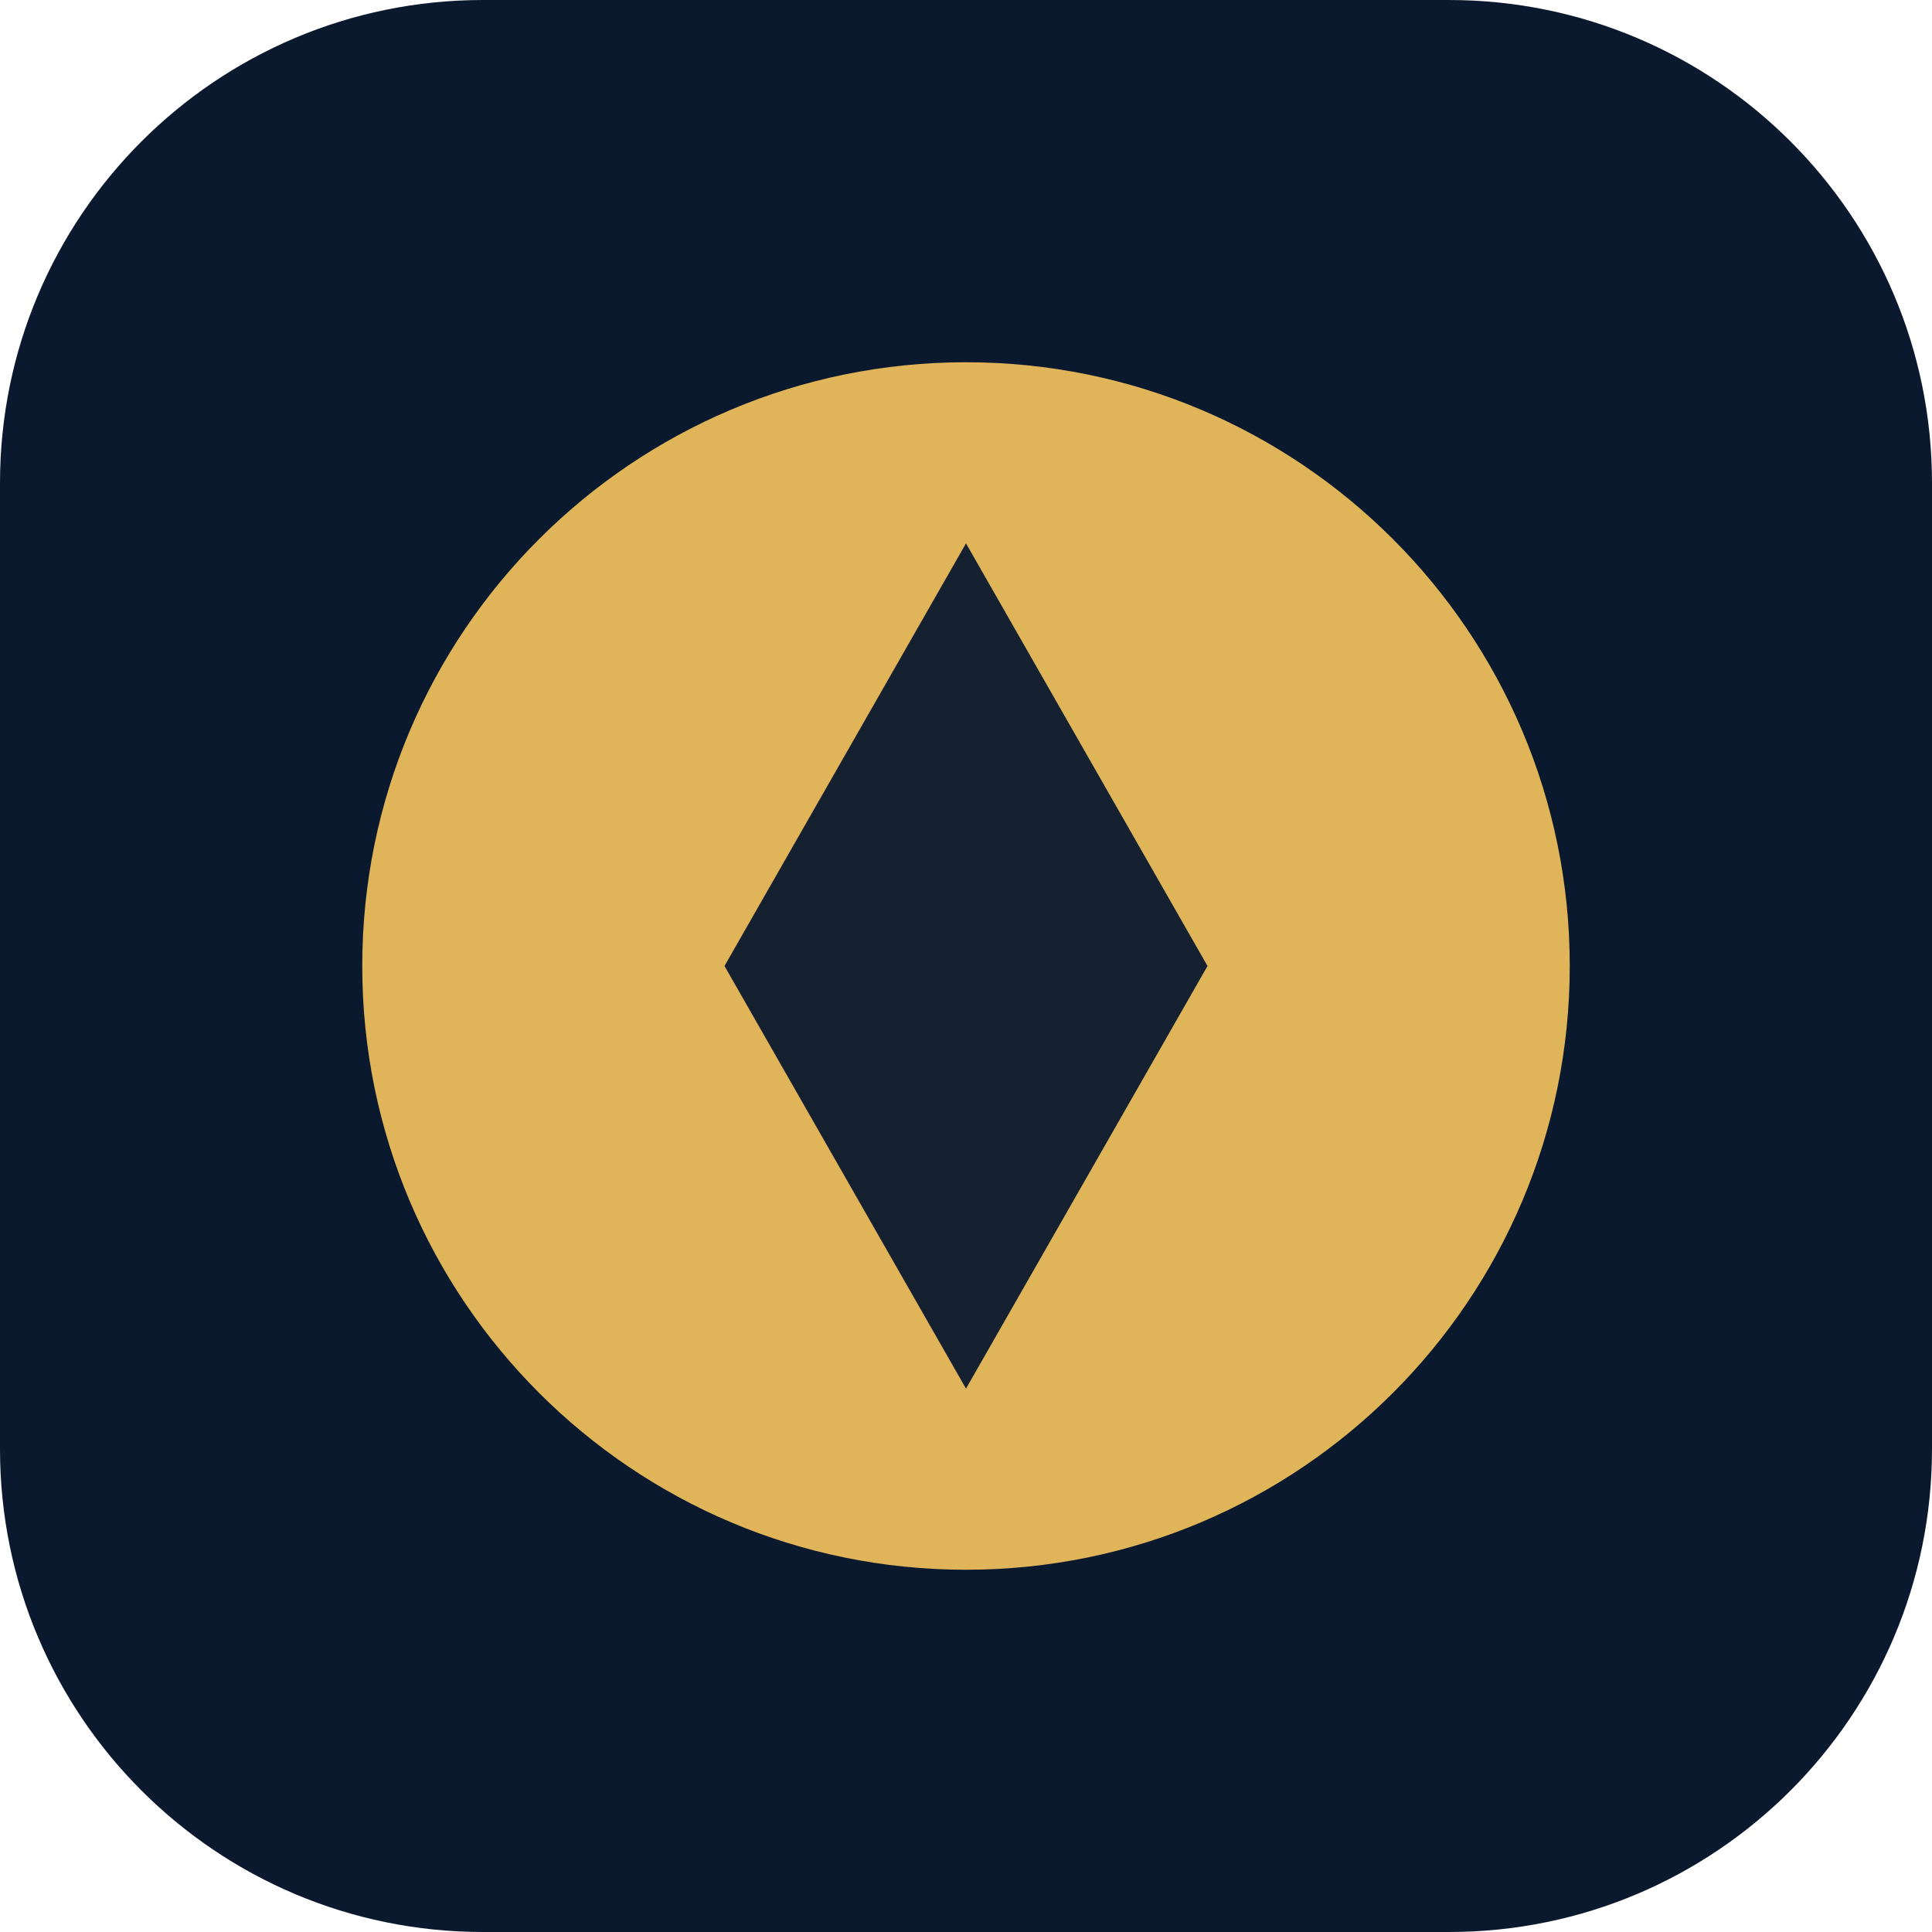
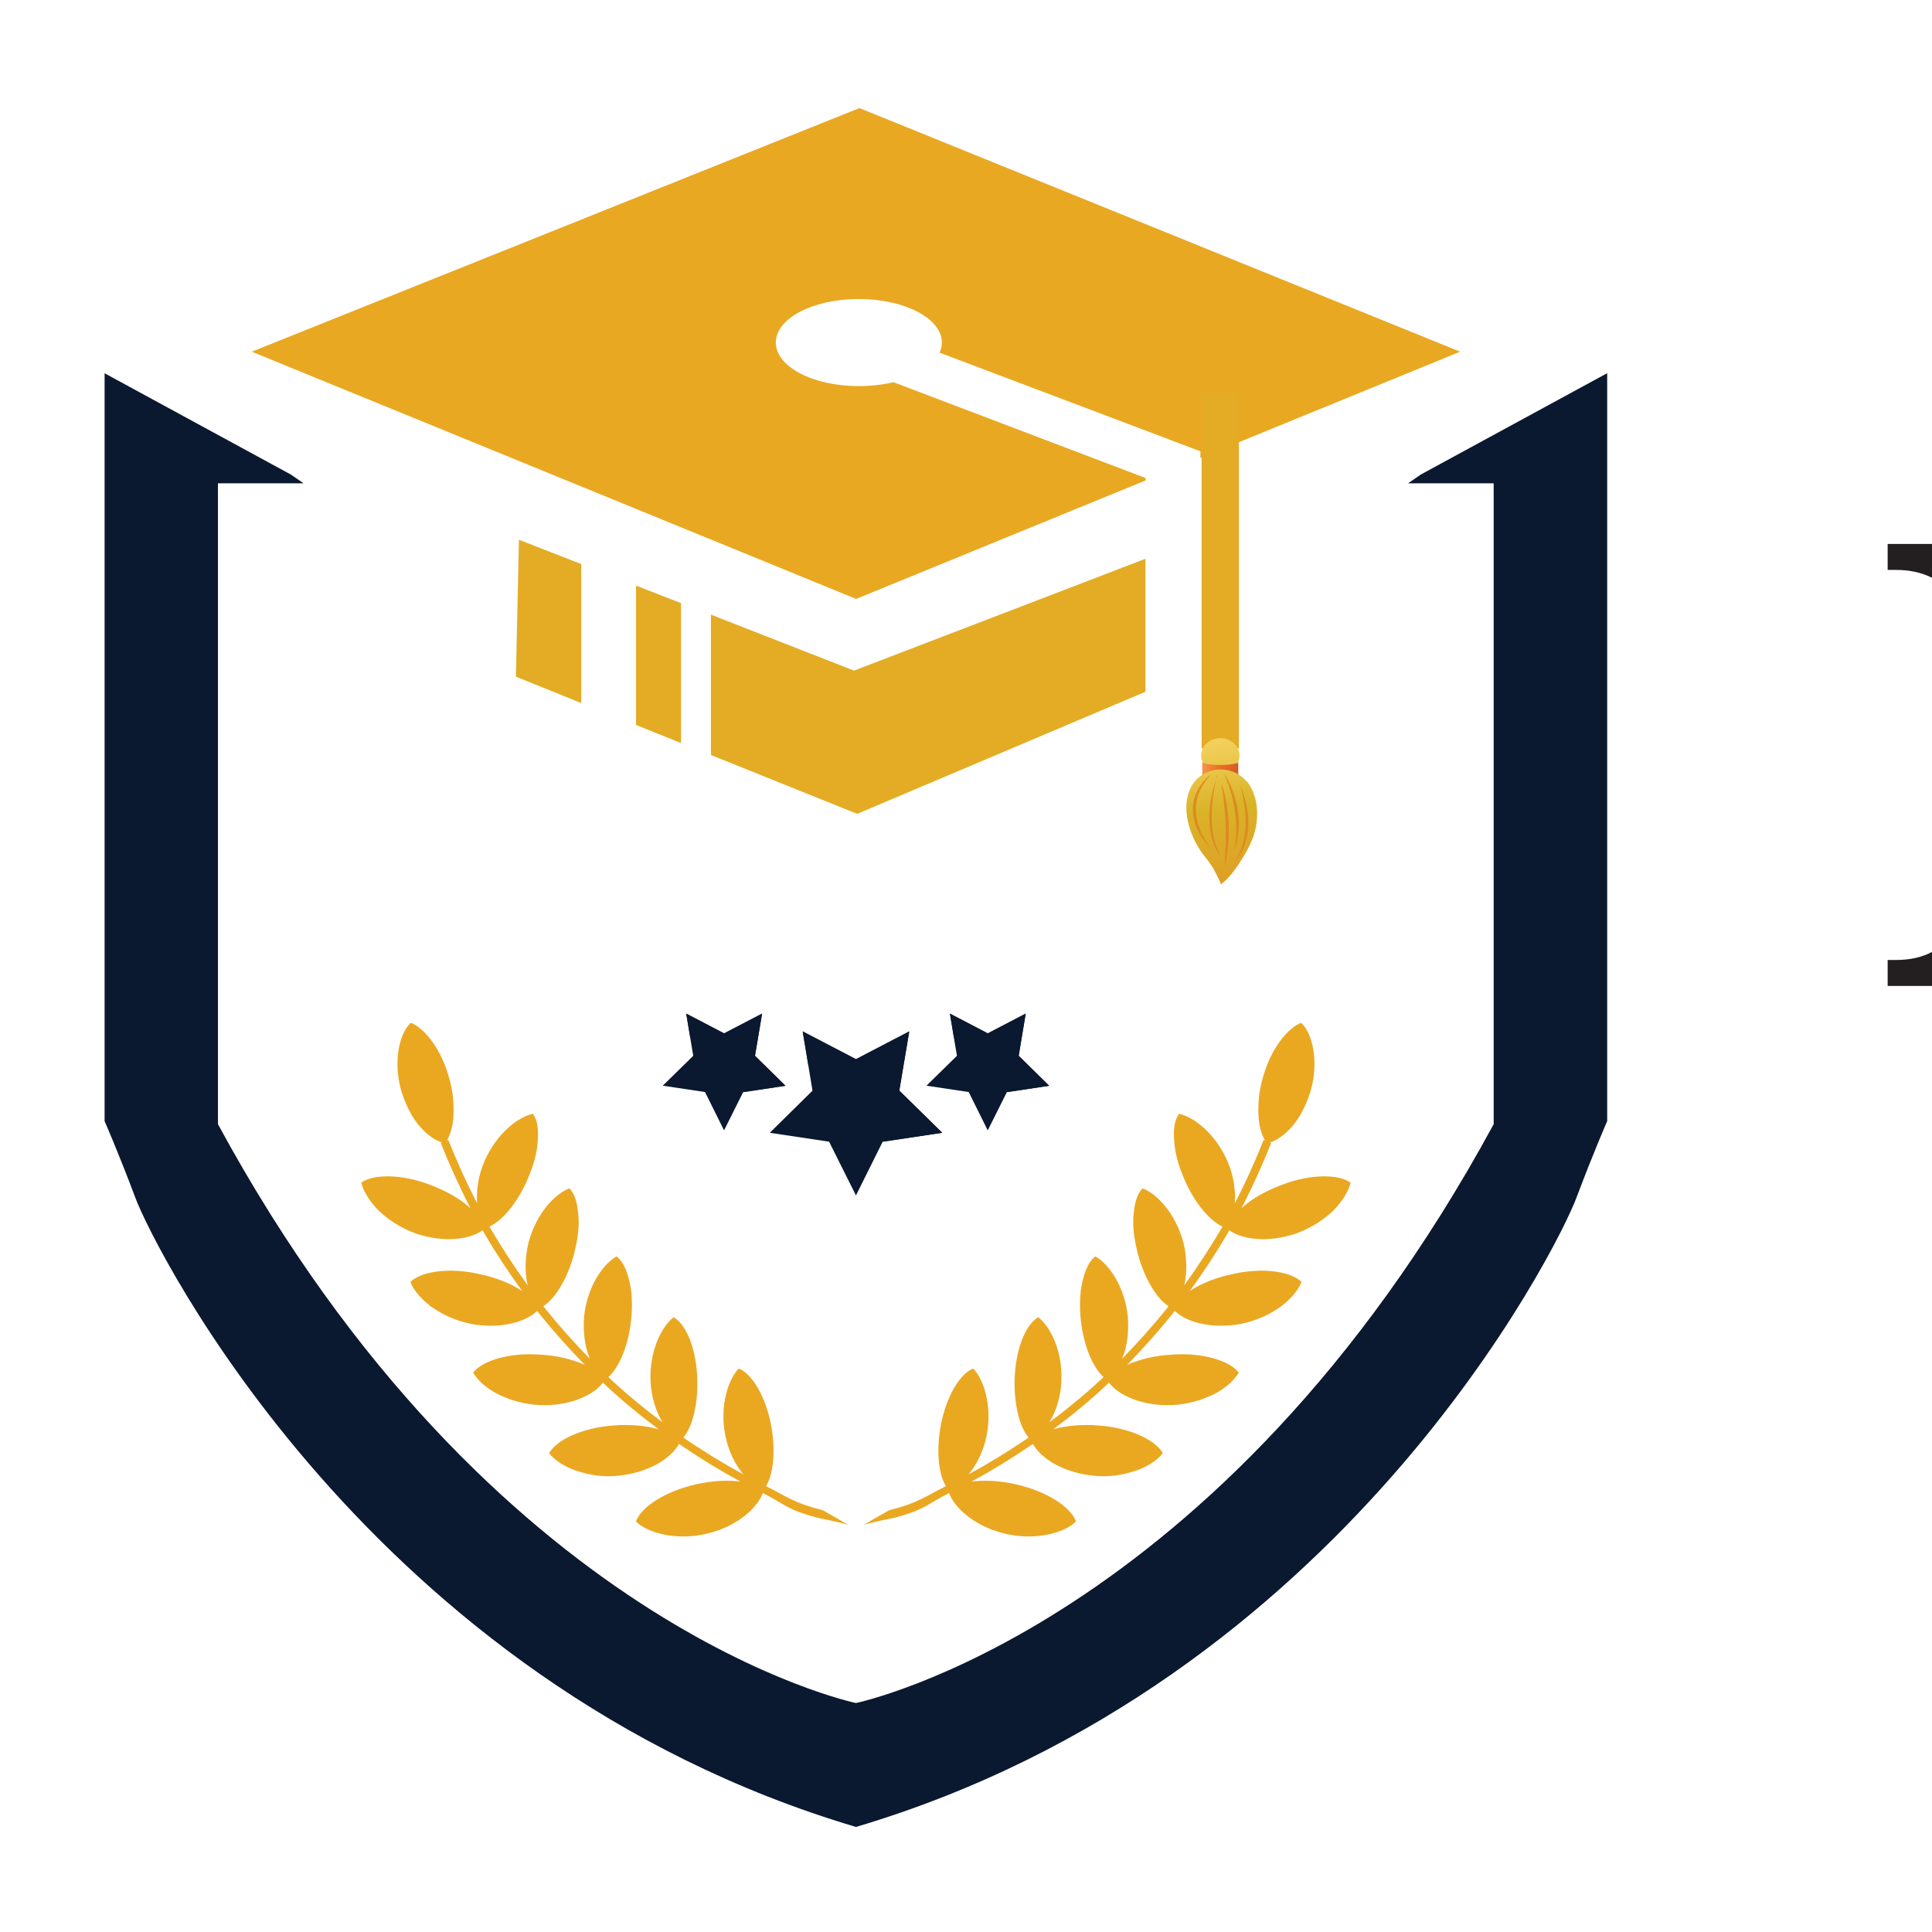
- <svg xmlns="http://www.w3.org/2000/svg" viewBox="0 0 32 32">
-   <rect width="32" height="32" rx="8" fill="#0b192f" />
-   <circle cx="16" cy="16" r="10" fill="#e0b458" />
-   <path d="M16 9 L20 16 L16 23 L12 16 Z" fill="#0b192f" opacity="0.95" />
+ <svg xmlns="http://www.w3.org/2000/svg" xmlns:xlink="http://www.w3.org/1999/xlink" version="1.1" viewBox="12 88 128 128">
+   <defs>
+     <style>
+       .st0 {
+         fill: url(#linear-gradient2);
+       }
+ 
+       .st1, .st2 {
+         fill: #fbe8ae;
+       }
+ 
+       .st1, .st3 {
+         font-family: Georgia, Georgia;
+         font-size: 41.01px;
+       }
+ 
+       .st4, .st5 {
+         font-family: Montserrat-Regular, Montserrat;
+         font-size: 23.04px;
+       }
+ 
+       .st4, .st3 {
+         fill: #231f20;
+       }
+ 
+       .st6 {
+         fill: #eaa821;
+       }
+ 
+       .st7 {
+         fill: #0a192f;
+       }
+ 
+       .st8 {
+         fill: url(#linear-gradient1);
+       }
+ 
+       .st9 {
+         isolation: isolate;
+       }
+ 
+       .st10 {
+         fill: url(#Orange1);
+       }
+ 
+       .st5, .st11 {
+         fill: #e0b457;
+       }
+ 
+       .st12 {
+         fill: #e4ab24;
+       }
+ 
+       .st13 {
+         fill: url(#linear-gradient3);
+       }
+ 
+       .st14 {
+         fill: #f68c1f;
+         mix-blend-mode: darken;
+       }
+ 
+       .st15 {
+         fill: #e9a822;
+       }
+ 
+       .st16 {
+         fill: #fce9af;
+       }
+ 
+       .st17 {
+         fill: url(#Orange);
+       }
+ 
+       .st18 {
+         fill: #e3ac24;
+       }
+ 
+       .st19 {
+         fill: url(#linear-gradient);
+       }
+     </style>
+     <linearGradient id="linear-gradient" x1="91.92" y1="133.61" x2="95.38" y2="150.21" gradientUnits="userSpaceOnUse">
+       <stop offset="0" stop-color="#e38b25" />
+       <stop offset=".07" stop-color="#e9a73b" />
+       <stop offset=".16" stop-color="#f0c452" />
+       <stop offset=".21" stop-color="#f3d05b" />
+       <stop offset=".32" stop-color="#e9c547" />
+       <stop offset=".47" stop-color="#dab328" />
+       <stop offset=".75" stop-color="#dea026" />
+       <stop offset="1" stop-color="#e38b25" />
+     </linearGradient>
+     <linearGradient id="Orange" x1="91.65" y1="138.98" x2="94.04" y2="138.98" gradientUnits="userSpaceOnUse">
+       <stop offset="0" stop-color="#f2954d" />
+       <stop offset=".5" stop-color="#eb6f24" />
+       <stop offset="1" stop-color="#d15a27" />
+     </linearGradient>
+     <linearGradient id="linear-gradient1" x1="91.28" y1="133.75" x2="94.73" y2="150.3" xlink:href="#linear-gradient" />
+     <linearGradient id="linear-gradient2" x1="778.43" y1="263.9" x2="781.9" y2="280.51" xlink:href="#linear-gradient" />
+     <linearGradient id="Orange1" data-name="Orange" x1="778.16" y1="269.27" x2="780.55" y2="269.27" xlink:href="#Orange" />
+     <linearGradient id="linear-gradient3" x1="777.79" y1="264.04" x2="781.25" y2="280.59" xlink:href="#linear-gradient" />
+   </defs>
+   <g class="st9">
+     <g id="Layer_1">
+       <g>
+         <text class="st3" transform="translate(135.5 153.32)">
+           <tspan x="0" y="0">PRIME LEARNING</tspan>
+         </text>
+         <text class="st4" transform="translate(185.15 189.55)">
+           <tspan x="0" y="0">LEARN • GROW • LEAD</tspan>
+         </text>
+         <g>
+           <g>
+             <g>
+               <path class="st6" d="M68.18,189.01c-.89-.23-1.99-.45-1.99-.45.25.06-.07,0,0,0-2.07-.53-2.22-.93-3.65-1.64-.33.92-1.59,2.14-3.55,2.65-2.11.56-4.11-.01-4.86-.77.35-.94,1.87-1.97,3.94-2.45,1.13-.26,2.16-.3,2.99-.19-1.31-.71-2.58-1.48-3.81-2.32h0s-.02-.01-.03-.02c-.07-.05-.14-.09-.21-.14h0s-.01-.02-.02-.02c-.22.4-.63.83-1.23,1.21-.68.42-1.59.76-2.68.89-1.1.14-2.09-.05-2.93-.33-.83-.28-1.44-.74-1.77-1.15.48-.87,2.15-1.68,4.26-1.84,1.16-.09,2.19.02,2.99.25-1.23-.92-2.43-1.9-3.55-2.96-.04-.04-.09-.08-.13-.13-.59.79-2.12,1.57-4.17,1.49-1.09-.04-2.06-.36-2.85-.75-.77-.41-1.32-.94-1.58-1.4.6-.79,2.39-1.35,4.48-1.19,1.07.06,1.99.3,2.72.59.07.03.13.06.2.09-1.04-1.06-2.03-2.17-2.97-3.33h0s-.04-.04-.05-.07c-.04-.05-.09-.1-.13-.16h0s0-.02-.01-.02c-.7.69-2.33,1.23-4.35.87-1.06-.21-1.99-.66-2.7-1.17-.69-.53-1.17-1.13-1.35-1.62.71-.69,2.57-.99,4.61-.51,1.05.22,1.93.58,2.6.99.07.04.13.08.2.13-.91-1.25-1.76-2.54-2.54-3.87-.03-.05-.06-.11-.09-.16-.8.58-2.49.87-4.43.21-1.01-.37-1.87-.94-2.5-1.56-.6-.63-.99-1.29-1.1-1.81.8-.57,2.69-.59,4.64.18.99.38,1.83.86,2.42,1.37.06.05.11.1.17.15-.73-1.41-1.38-2.85-1.97-4.33l.08-.03c-.43-.13-.91-.45-1.38-.96-.55-.59-1-1.45-1.32-2.47-.57-2.06-.07-3.86.64-4.5.91.37,2,1.72,2.52,3.6.29.94.34,1.85.3,2.61-.04.65-.2,1.2-.43,1.59l.09-.04c.57,1.44,1.21,2.85,1.92,4.23,0-.06-.02-.1-.02-.16-.03-.79.09-1.71.49-2.64.82-1.88,2.25-2.95,3.21-3.16.25.32.38.87.34,1.57-.02.69-.17,1.53-.56,2.46-.65,1.69-1.75,3.04-2.65,3.44.03.05.05.1.08.15.76,1.29,1.58,2.54,2.46,3.76-.01-.05-.03-.09-.04-.14-.16-.77-.15-1.71.08-2.69.53-1.99,1.79-3.26,2.71-3.61.29.28.5.81.57,1.51.1.68.05,1.54-.18,2.51-.39,1.76-1.28,3.26-2.11,3.79.04.05.08.11.13.17.93,1.15,1.91,2.25,2.95,3.31-.02-.05-.04-.09-.06-.14-.28-.73-.4-1.67-.32-2.67.22-2.04,1.29-3.49,2.15-3.97.33.24.61.73.79,1.41.2.66.27,1.53.2,2.51-.13,1.81-.79,3.42-1.53,4.07.04.04.08.08.12.12,1.1,1.03,2.26,1.98,3.46,2.88-.42-.7-.74-1.64-.79-2.72-.09-2.04.76-3.65,1.53-4.24.71.39,1.41,1.76,1.55,3.73.07.98-.02,1.93-.21,2.71-.16.66-.41,1.19-.7,1.53.07.05.14.1.22.15,1.21.82,2.47,1.59,3.76,2.29-.53-.63-.99-1.52-1.2-2.59-.39-1.99.22-3.73.89-4.42.76.28,1.65,1.54,2.09,3.46.39,1.8.24,3.5-.28,4.33,1.4.69,1.79,1.1,3.77,1.6" />
+               <path class="st6" d="M66.55,188.04" />
+             </g>
+             <g>
+               <path class="st6" d="M69.24,189.01c.89-.23,1.99-.45,1.99-.45-.25.06.07,0,0,0,2.07-.53,2.22-.93,3.65-1.64.33.92,1.59,2.14,3.55,2.65,2.11.56,4.11-.01,4.86-.77-.35-.94-1.87-1.97-3.94-2.45-1.13-.26-2.16-.3-2.99-.19,1.31-.71,2.58-1.48,3.81-2.32h0s.02-.01.03-.02c.07-.05.14-.09.21-.14h0s.01-.02.02-.02c.22.4.63.83,1.23,1.21.68.42,1.59.76,2.68.89,1.1.14,2.09-.05,2.93-.33.83-.28,1.44-.74,1.77-1.15-.48-.87-2.15-1.68-4.26-1.84-1.16-.09-2.19.02-2.99.25,1.23-.92,2.43-1.9,3.55-2.96.04-.04.09-.08.13-.13.59.79,2.12,1.57,4.17,1.49,1.09-.04,2.06-.36,2.85-.75.77-.41,1.32-.94,1.58-1.4-.6-.79-2.39-1.35-4.48-1.19-1.07.06-1.99.3-2.72.59-.07.03-.13.06-.2.09,1.04-1.06,2.03-2.17,2.97-3.33h0s.04-.04.05-.07c.04-.05.09-.1.13-.16h0s0-.02.01-.02c.7.69,2.33,1.23,4.35.87,1.06-.21,1.99-.66,2.7-1.17.69-.53,1.17-1.13,1.35-1.62-.71-.69-2.57-.99-4.61-.51-1.05.22-1.93.58-2.6.99-.07.04-.13.08-.2.13.91-1.25,1.76-2.54,2.54-3.87.03-.05.06-.11.09-.16.8.58,2.49.87,4.43.21,1.01-.37,1.87-.94,2.5-1.56.6-.63.99-1.29,1.1-1.81-.8-.57-2.69-.59-4.64.18-.99.38-1.83.86-2.42,1.37-.06.05-.11.1-.17.15.73-1.41,1.38-2.85,1.97-4.33l-.08-.03c.43-.13.91-.45,1.38-.96.55-.59,1-1.45,1.32-2.47.57-2.06.07-3.86-.64-4.5-.91.37-2,1.72-2.52,3.6-.29.94-.34,1.85-.3,2.61.04.65.2,1.2.43,1.59l-.09-.04c-.57,1.44-1.21,2.85-1.92,4.23,0-.06.02-.1.02-.16.03-.79-.09-1.71-.49-2.64-.82-1.88-2.25-2.95-3.21-3.16-.25.32-.38.87-.34,1.57.02.69.17,1.53.56,2.46.65,1.69,1.75,3.04,2.65,3.44-.03.05-.05.1-.08.15-.76,1.29-1.58,2.54-2.46,3.76.01-.05.03-.09.04-.14.16-.77.15-1.71-.08-2.69-.53-1.99-1.79-3.26-2.71-3.61-.29.28-.5.81-.57,1.51-.1.68-.05,1.54.18,2.51.39,1.76,1.28,3.26,2.11,3.79-.04.05-.08.11-.13.17-.93,1.15-1.91,2.25-2.95,3.31.02-.05.04-.09.06-.14.28-.73.4-1.67.32-2.67-.22-2.04-1.29-3.49-2.15-3.97-.33.24-.61.73-.79,1.41-.2.66-.27,1.53-.2,2.51.13,1.81.79,3.42,1.53,4.07-.04.04-.08.08-.12.12-1.1,1.03-2.26,1.98-3.46,2.88.42-.7.74-1.64.79-2.72.09-2.04-.76-3.65-1.53-4.24-.71.39-1.41,1.76-1.55,3.73-.07.98.02,1.93.21,2.71.16.66.41,1.19.7,1.53-.07.05-.14.1-.22.15-1.21.82-2.47,1.59-3.76,2.29.53-.63.99-1.52,1.2-2.59.39-1.99-.22-3.73-.89-4.42-.76.28-1.65,1.54-2.09,3.46-.39,1.8-.24,3.5.28,4.33-1.4.69-1.79,1.1-3.77,1.6" />
+               <path class="st6" d="M70.86,188.04" />
+             </g>
+           </g>
+           <g>
+             <polygon class="st18" points="46.38 123.76 50.51 125.37 50.51 134.58 46.18 132.83 46.38 123.76" />
+             <polygon class="st18" points="54.14 126.8 57.12 127.96 57.12 137.23 54.14 136.03 54.14 126.8" />
+             <polygon class="st18" points="87.89 125.02 87.89 133.83 68.79 141.92 59.1 138.02 59.1 128.72 68.58 132.43 87.89 125.02" />
+             <path class="st15" d="M108.74,111.3l-39.8-16.14-40.26,16.14,40.04,16.38,19.18-7.85v-.16l-16.71-6.35c-.7.17-1.48.26-2.3.26-3.04,0-5.49-1.29-5.49-2.89s2.46-2.88,5.49-2.88,5.51,1.28,5.51,2.88c0,.24-.05.46-.16.67l17.29,6.54v.44l17.21-7.04Z" />
+             <rect class="st12" x="91.61" y="114.01" width="2.47" height="23.58" />
+             <g>
+               <path class="st19" d="M94.12,138.06c0,.64-.57,1.16-1.27,1.16s-1.27-.52-1.27-1.16.57-1.16,1.27-1.16,1.27.52,1.27,1.16Z" />
+               <path class="st17" d="M92.85,138.68c-1,0-1.2-.17-1.2-.17v.94h2.39v-.94s-.19.17-1.19.17Z" />
+               <path class="st8" d="M94.59,139.77c-.4-.49-1.04-.79-1.71-.79-.75,0-1.46.37-1.85.96-.94,1.45-.2,3.61.83,4.86.06.07.12.15.18.23.01.02.03.04.04.06.04.06.09.12.13.18.01.02.02.03.03.05.04.07.09.14.13.2,0,0,0,.02.01.02.05.08.09.15.13.23.16.3.29.58.39.82.6-.47,1.02-1.09,1.41-1.72.41-.66.76-1.34.9-2.1.36-1.99-.62-3.03-.62-3.02Z" />
+               <path class="st14" d="M92.2,139.36s-.06.06-.16.18c-.1.11-.23.29-.36.5-.07.11-.13.23-.19.36-.03.07-.05.14-.08.2-.03.07-.06.14-.07.22-.02.07-.04.15-.06.23-.01.08-.02.16-.03.24l-.02.12v.12s0,.24,0,.24c.01.16.03.33.06.48.05.16.07.31.12.46.06.14.11.29.16.42.06.13.13.25.19.36.03.06.06.11.09.16.03.05.06.1.09.14.06.09.11.16.15.23.08.13.13.2.13.2,0,0-.06-.07-.16-.18-.05-.06-.11-.13-.18-.21-.03-.04-.07-.08-.11-.13-.03-.05-.07-.1-.1-.16-.07-.11-.15-.23-.23-.36-.06-.13-.13-.28-.2-.43-.06-.15-.1-.31-.14-.48-.03-.17-.05-.34-.07-.51v-.26s.01-.13.01-.13l.02-.13c.01-.08.03-.17.04-.25.03-.08.05-.16.07-.24.02-.08.05-.15.09-.22.03-.07.06-.14.1-.21.08-.13.15-.25.23-.36.07-.11.16-.2.23-.28.07-.08.14-.14.2-.2.11-.1.19-.15.19-.15Z" />
+               <path class="st14" d="M92.63,139.36s-.02.09-.05.24c-.02.08-.04.17-.06.27-.02.11-.04.23-.07.36-.05.26-.09.57-.12.9-.02.16-.03.33-.04.51-.02.17-.01.35-.01.52,0,.18.01.35.02.52.02.17.03.34.06.5.04.16.05.32.09.46.04.14.08.28.12.41.05.12.1.24.14.34.04.1.1.18.13.25.08.14.12.22.12.22,0,0-.06-.07-.15-.2-.04-.07-.11-.14-.16-.24-.05-.1-.11-.21-.17-.33-.05-.13-.1-.26-.15-.41-.05-.15-.08-.31-.12-.47-.03-.17-.05-.34-.07-.51,0-.18-.02-.36-.02-.53,0-.18,0-.36.02-.53.01-.18.03-.35.06-.51.02-.17.06-.33.09-.48.03-.15.07-.29.1-.42.07-.26.14-.47.19-.62.05-.15.09-.23.09-.23Z" />
+               <path class="st14" d="M92.94,139.99s.03.08.08.23c.04.15.11.35.16.61.03.13.05.26.08.41.02.15.05.3.07.46.04.32.07.66.08,1.01,0,.17,0,.34,0,.51,0,.17-.01.34-.02.5,0,.16-.03.32-.04.46-.01.15-.03.29-.05.41-.03.26-.09.47-.12.61-.04.15-.06.23-.06.23,0,0,0-.09.02-.24,0-.07.02-.17.02-.27,0-.1.01-.22.02-.35,0-.13.02-.27.02-.41,0-.15.01-.3.01-.46,0-.16,0-.33,0-.49,0-.17,0-.34-.01-.51,0-.34-.03-.68-.06-1-.03-.32-.05-.62-.09-.87-.03-.25-.06-.47-.09-.62-.03-.15-.04-.23-.04-.23Z" />
+               <path class="st14" d="M93.13,139.3s.05.07.12.19c.07.13.18.31.27.53.1.23.2.49.29.79.04.15.09.3.12.46.03.16.07.32.09.48.03.16.04.32.05.48.02.16.01.32,0,.47,0,.15-.01.3-.03.44,0,.07-.01.14-.02.2-.01.06-.02.13-.03.19-.02.12-.04.23-.07.33-.03.1-.05.18-.07.25-.04.14-.07.21-.07.21,0,0,.01-.08.03-.22.01-.07.02-.15.04-.25,0-.1.02-.21.03-.33,0-.06.01-.12.02-.19,0-.06,0-.13,0-.2,0-.14,0-.28,0-.43,0-.15,0-.3-.03-.46-.01-.16-.03-.32-.05-.47-.02-.16-.05-.32-.08-.47-.03-.16-.07-.31-.1-.45-.04-.14-.07-.29-.11-.42-.04-.13-.08-.26-.12-.37-.08-.23-.15-.42-.2-.55-.05-.13-.09-.21-.09-.21Z" />
+               <path class="st14" d="M94.12,139.99s.16.3.31.78c.03.12.08.25.11.39.04.14.07.29.09.44.03.15.04.32.06.48.01.16.02.33.02.5-.01.17,0,.33-.04.5-.02.16-.04.33-.09.48-.04.15-.07.3-.13.44-.06.13-.09.27-.16.38-.06.11-.12.21-.17.3-.06.09-.12.16-.16.22-.09.12-.14.19-.14.19,0,0,.04-.07.11-.2.04-.06.08-.14.13-.23.04-.09.08-.2.13-.31.06-.11.08-.24.13-.38.05-.13.07-.28.1-.43.04-.15.05-.31.07-.46.02-.16.02-.32.03-.48,0-.16,0-.33,0-.49-.02-.16-.02-.32-.04-.47-.02-.15-.04-.3-.06-.44-.02-.14-.05-.27-.07-.39-.06-.24-.1-.44-.14-.58-.04-.14-.06-.22-.06-.22Z" />
+             </g>
+           </g>
+           <path class="st7" d="M118.48,112.73v49.55s-.86,1.95-2.04,5.08c-1.16,3.14-15.45,32.09-47.73,41.68-32.29-9.59-46.58-38.54-47.74-41.68-1.18-3.14-2.04-5.08-2.04-5.08v-49.55l12.34,6.71.84.58h-5.67v42.46c18.1,33.36,42.27,38.35,42.27,38.35,0,0,24.15-4.99,42.25-38.35v-42.46h-5.67l.84-.58,12.34-6.71Z" />
+           <g>
+             <g>
+               <polygon class="st7" points="68.71 167.2 70.48 163.64 74.42 163.05 71.58 160.26 72.24 156.33 68.71 158.17 65.18 156.33 65.83 160.26 63 163.05 66.93 163.64 68.71 167.2" />
+               <path class="st7" d="M71.58,160.26l.66-3.92-3.53,1.84-3.53-1.84.37,2.2s5.67-.5,4.94,5.1l3.94-.59-2.84-2.79Z" />
+             </g>
+             <g>
+               <polygon class="st7" points="59.97 162.89 61.24 160.35 64.04 159.93 62.02 157.95 62.49 155.15 59.97 156.46 57.46 155.15 57.93 157.95 55.91 159.93 58.71 160.35 59.97 162.89" />
+               <path class="st7" d="M62.02,157.95l.47-2.79-2.51,1.31-2.51-1.31.26,1.57s4.03-.35,3.51,3.63l2.8-.42-2.02-1.99Z" />
+             </g>
+             <g>
+               <polygon class="st7" points="77.44 162.89 78.71 160.35 81.51 159.93 79.49 157.95 79.95 155.15 77.44 156.46 74.93 155.15 75.4 157.95 73.38 159.93 76.18 160.35 77.44 162.89" />
+               <path class="st7" d="M79.49,157.95l.47-2.79-2.51,1.31-2.51-1.31.26,1.57s4.03-.35,3.51,3.63l2.8-.42-2.02-1.99Z" />
+             </g>
+           </g>
+         </g>
+       </g>
+       <g>
+         <rect class="st7" x="669.15" y="192.9" width="549.35" height="173.61" />
+         <text class="st1" transform="translate(822.01 283.61)">
+           <tspan x="0" y="0">PRIME LEARNING</tspan>
+         </text>
+         <text class="st5" transform="translate(871.66 319.84)">
+           <tspan x="0" y="0">LEARN • GROW • LEAD</tspan>
+         </text>
+         <g>
+           <g>
+             <g>
+               <path class="st11" d="M754.69,319.3c-.89-.23-1.99-.45-1.99-.45.25.06-.07,0,0,0-2.07-.53-2.22-.93-3.65-1.64-.33.92-1.59,2.14-3.55,2.65-2.11.56-4.11-.01-4.86-.77.35-.94,1.87-1.97,3.94-2.45,1.13-.26,2.16-.3,2.99-.19-1.31-.71-2.58-1.48-3.81-2.32h0s-.02-.01-.03-.02c-.07-.05-.14-.09-.21-.14h0s-.01-.02-.02-.02c-.22.4-.63.83-1.23,1.21-.68.42-1.59.76-2.68.89-1.1.14-2.09-.05-2.93-.33-.83-.28-1.44-.74-1.77-1.15.48-.87,2.15-1.68,4.26-1.84,1.16-.09,2.19.02,2.99.25-1.23-.92-2.43-1.9-3.55-2.96-.04-.04-.09-.08-.13-.13-.59.79-2.12,1.57-4.17,1.49-1.09-.04-2.06-.36-2.85-.75-.77-.41-1.32-.94-1.58-1.4.6-.79,2.39-1.35,4.48-1.19,1.07.06,1.99.3,2.72.59.07.03.13.06.2.09-1.04-1.06-2.03-2.17-2.97-3.33h0s-.04-.04-.05-.07c-.04-.05-.09-.1-.13-.16h0s0-.02-.01-.02c-.7.69-2.33,1.23-4.35.87-1.06-.21-1.99-.66-2.7-1.17-.69-.53-1.17-1.13-1.35-1.62.71-.69,2.57-.99,4.61-.51,1.05.22,1.93.58,2.6.99.07.04.13.08.2.13-.91-1.25-1.76-2.54-2.54-3.87-.03-.05-.06-.11-.09-.16-.8.58-2.49.87-4.43.21-1.01-.37-1.87-.94-2.5-1.56-.6-.63-.99-1.29-1.1-1.81.8-.57,2.69-.59,4.64.18.99.38,1.83.86,2.42,1.37.06.05.11.1.17.15-.73-1.41-1.38-2.85-1.97-4.33l.08-.03c-.43-.13-.91-.45-1.38-.96-.55-.59-1-1.45-1.32-2.47-.57-2.06-.07-3.86.64-4.5.91.37,2,1.72,2.52,3.6.29.94.34,1.85.3,2.61-.04.65-.2,1.2-.43,1.59l.09-.04c.57,1.44,1.21,2.85,1.92,4.23,0-.06-.02-.1-.02-.16-.03-.79.09-1.71.49-2.64.82-1.88,2.25-2.95,3.21-3.16.25.32.38.87.34,1.57-.02.69-.17,1.53-.56,2.46-.65,1.69-1.75,3.04-2.65,3.44.03.05.05.1.08.15.76,1.29,1.58,2.54,2.46,3.76-.01-.05-.03-.09-.04-.14-.16-.77-.15-1.71.08-2.69.53-1.99,1.79-3.26,2.71-3.61.29.28.5.81.57,1.51.1.68.05,1.54-.18,2.51-.39,1.76-1.28,3.26-2.11,3.79.04.05.08.11.13.17.93,1.15,1.91,2.25,2.95,3.31-.02-.05-.04-.09-.06-.14-.28-.73-.4-1.67-.32-2.67.22-2.04,1.29-3.49,2.15-3.97.33.24.61.73.79,1.41.2.66.27,1.53.2,2.51-.13,1.81-.79,3.42-1.53,4.07.04.04.08.08.12.12,1.1,1.03,2.26,1.98,3.46,2.88-.42-.7-.74-1.64-.79-2.72-.09-2.04.76-3.65,1.53-4.24.71.39,1.41,1.76,1.55,3.73.07.98-.02,1.93-.21,2.71-.16.66-.41,1.19-.7,1.53.07.05.14.1.22.15,1.21.82,2.47,1.59,3.76,2.29-.53-.63-.99-1.52-1.2-2.59-.39-1.99.22-3.73.89-4.42.76.28,1.65,1.54,2.09,3.46.39,1.8.24,3.5-.28,4.33,1.4.69,1.79,1.1,3.77,1.6" />
+               <path class="st6" d="M753.06,318.33" />
+             </g>
+             <g>
+               <path class="st11" d="M755.75,319.3c.89-.23,1.99-.45,1.99-.45-.25.06.07,0,0,0,2.07-.53,2.22-.93,3.65-1.64.33.92,1.59,2.14,3.55,2.65,2.11.56,4.11-.01,4.86-.77-.35-.94-1.87-1.97-3.94-2.45-1.13-.26-2.16-.3-2.99-.19,1.31-.71,2.58-1.48,3.81-2.32h0s.02-.01.03-.02c.07-.05.14-.09.21-.14h0s.01-.02.02-.02c.22.4.63.83,1.23,1.21.68.42,1.59.76,2.68.89,1.1.14,2.09-.05,2.93-.33.83-.28,1.44-.74,1.77-1.15-.48-.87-2.15-1.68-4.26-1.84-1.16-.09-2.19.02-2.99.25,1.23-.92,2.43-1.9,3.55-2.96.04-.04.09-.08.13-.13.59.79,2.12,1.57,4.17,1.49,1.09-.04,2.06-.36,2.85-.75.77-.41,1.32-.94,1.58-1.4-.6-.79-2.39-1.35-4.48-1.19-1.07.06-1.99.3-2.72.59-.07.03-.13.06-.2.09,1.04-1.06,2.03-2.17,2.97-3.33h0s.04-.04.05-.07c.04-.05.09-.1.13-.16h0s0-.02.01-.02c.7.69,2.33,1.23,4.35.87,1.06-.21,1.99-.66,2.7-1.17.69-.53,1.17-1.13,1.35-1.62-.71-.69-2.57-.99-4.61-.51-1.05.22-1.93.58-2.6.99-.07.04-.13.08-.2.13.91-1.25,1.76-2.54,2.54-3.87.03-.05.06-.11.09-.16.8.58,2.49.87,4.43.21,1.01-.37,1.87-.94,2.5-1.56.6-.63.99-1.29,1.1-1.81-.8-.57-2.69-.59-4.64.18-.99.38-1.83.86-2.42,1.37-.06.05-.11.1-.17.15.73-1.41,1.38-2.85,1.97-4.33l-.08-.03c.43-.13.91-.45,1.38-.96.55-.59,1-1.45,1.32-2.47.57-2.06.07-3.86-.64-4.5-.91.37-2,1.72-2.52,3.6-.29.94-.34,1.85-.3,2.61.04.65.2,1.2.43,1.59l-.09-.04c-.57,1.44-1.21,2.85-1.92,4.23,0-.06.02-.1.02-.16.03-.79-.09-1.71-.49-2.64-.82-1.88-2.25-2.95-3.21-3.16-.25.32-.38.87-.34,1.57.02.69.17,1.53.56,2.46.65,1.69,1.75,3.04,2.65,3.44-.03.05-.05.1-.08.15-.76,1.29-1.58,2.54-2.46,3.76.01-.05.03-.09.04-.14.16-.77.15-1.71-.08-2.69-.53-1.99-1.79-3.26-2.71-3.61-.29.28-.5.81-.57,1.51-.1.68-.05,1.54.18,2.51.39,1.76,1.28,3.26,2.11,3.79-.04.05-.08.11-.13.17-.93,1.15-1.91,2.25-2.95,3.31.02-.05.04-.09.06-.14.28-.73.4-1.67.32-2.67-.22-2.04-1.29-3.49-2.15-3.97-.33.24-.61.73-.79,1.41-.2.66-.27,1.53-.2,2.51.13,1.81.79,3.42,1.53,4.07-.04.04-.08.08-.12.12-1.1,1.03-2.26,1.98-3.46,2.88.42-.7.74-1.64.79-2.72.09-2.04-.76-3.65-1.53-4.24-.71.39-1.41,1.76-1.55,3.73-.07.98.02,1.93.21,2.71.16.66.41,1.19.7,1.53-.07.05-.14.1-.22.15-1.21.82-2.47,1.59-3.76,2.29.53-.63.99-1.52,1.2-2.59.39-1.99-.22-3.73-.89-4.42-.76.28-1.65,1.54-2.09,3.46-.39,1.8-.24,3.5.28,4.33-1.4.69-1.79,1.1-3.77,1.6" />
+               <path class="st6" d="M757.38,318.33" />
+             </g>
+           </g>
+           <g>
+             <polygon class="st11" points="732.89 254.05 737.02 255.66 737.02 264.87 732.69 263.13 732.89 254.05" />
+             <polygon class="st11" points="740.66 257.09 743.63 258.25 743.63 267.52 740.66 266.32 740.66 257.09" />
+             <polygon class="st11" points="774.4 255.31 774.4 264.12 755.3 272.21 745.61 268.31 745.61 259.01 755.09 262.72 774.4 255.31" />
+             <path class="st11" d="M795.25,241.6l-39.8-16.14-40.26,16.14,40.04,16.38,19.18-7.85v-.16l-16.71-6.35c-.7.17-1.48.26-2.3.26-3.04,0-5.49-1.29-5.49-2.89s2.46-2.88,5.49-2.88,5.51,1.28,5.51,2.88c0,.24-.05.46-.16.67l17.29,6.54v.44l17.21-7.04Z" />
+             <rect class="st11" x="778.12" y="244.3" width="2.47" height="23.58" />
+             <g>
+               <path class="st0" d="M780.63,268.35c0,.64-.57,1.16-1.27,1.16s-1.27-.52-1.27-1.16.57-1.16,1.27-1.16,1.27.52,1.27,1.16Z" />
+               <path class="st10" d="M779.36,268.97c-1,0-1.2-.17-1.2-.17v.94h2.39v-.94s-.19.17-1.19.17Z" />
+               <path class="st13" d="M781.1,270.06c-.4-.49-1.04-.79-1.71-.79-.75,0-1.46.37-1.85.96-.94,1.45-.2,3.61.83,4.86.06.07.12.15.18.23.01.02.03.04.04.06.04.06.09.12.13.18.01.02.02.03.03.05.04.07.09.14.13.2,0,0,0,.02.01.02.05.08.09.15.13.23.16.3.29.58.39.82.6-.47,1.02-1.09,1.41-1.72.41-.66.76-1.34.9-2.1.36-1.99-.62-3.03-.62-3.02Z" />
+               <path class="st14" d="M778.71,269.65s-.06.06-.16.18c-.1.11-.23.29-.36.5-.07.11-.13.23-.19.36-.03.07-.05.14-.08.2-.03.07-.06.14-.07.22-.02.07-.04.15-.06.23-.01.08-.02.16-.03.24l-.02.12v.12s0,.24,0,.24c.01.16.03.33.06.48.05.16.07.31.12.46.06.14.11.29.16.42.06.13.13.25.19.36.03.06.06.11.09.16.03.05.06.1.09.14.06.09.11.16.15.23.08.13.13.2.13.2,0,0-.06-.07-.16-.18-.05-.06-.11-.13-.18-.21-.03-.04-.07-.08-.11-.13-.03-.05-.07-.1-.1-.16-.07-.11-.15-.23-.23-.36-.06-.13-.13-.28-.2-.43-.06-.15-.1-.31-.14-.48-.03-.17-.05-.34-.07-.51v-.26s.01-.13.01-.13l.02-.13c.01-.08.03-.17.04-.25.03-.08.05-.16.07-.24.02-.08.05-.15.09-.22.03-.07.06-.14.1-.21.08-.13.15-.25.23-.36.07-.11.16-.2.23-.28.07-.08.14-.14.2-.2.11-.1.19-.15.19-.15Z" />
+               <path class="st14" d="M779.14,269.65s-.02.09-.05.24c-.02.08-.04.17-.06.27-.02.11-.04.23-.07.36-.05.26-.09.57-.12.9-.02.16-.03.33-.04.51-.02.17-.01.35-.01.52,0,.18.01.35.02.52.02.17.03.34.06.5.04.16.05.32.09.46.04.14.08.28.12.41.05.12.1.24.14.34.04.1.1.18.13.25.08.14.12.22.12.22,0,0-.06-.07-.15-.2-.04-.07-.11-.14-.16-.24-.05-.1-.11-.21-.17-.33-.05-.13-.1-.26-.15-.41-.05-.15-.08-.31-.12-.47-.03-.17-.05-.34-.07-.51,0-.18-.02-.36-.02-.53,0-.18,0-.36.02-.53.01-.18.03-.35.06-.51.02-.17.06-.33.09-.48.03-.15.07-.29.1-.42.07-.26.14-.47.19-.62.05-.15.09-.23.09-.23Z" />
+               <path class="st14" d="M779.45,270.28s.03.08.08.23c.04.15.11.35.16.61.03.13.05.26.08.41.02.15.05.3.07.46.04.32.07.66.08,1.01,0,.17,0,.34,0,.51,0,.17-.01.34-.02.5,0,.16-.03.32-.04.46-.01.15-.03.29-.05.41-.03.26-.09.47-.12.61-.04.15-.06.23-.06.23,0,0,0-.09.02-.24,0-.07.02-.17.02-.27,0-.1.01-.22.02-.35,0-.13.02-.27.02-.41,0-.15.01-.3.01-.46,0-.16,0-.33,0-.49,0-.17,0-.34-.01-.51,0-.34-.03-.68-.06-1-.03-.32-.05-.62-.09-.87-.03-.25-.06-.47-.09-.62-.03-.15-.04-.23-.04-.23Z" />
+               <path class="st14" d="M779.65,269.59s.05.07.12.19c.07.13.18.31.27.53.1.23.2.49.29.79.04.15.09.3.12.46.03.16.07.32.09.48.03.16.04.32.05.48.02.16.01.32,0,.47,0,.15-.01.3-.03.44,0,.07-.01.14-.02.2-.01.06-.02.13-.03.19-.02.12-.04.23-.07.33-.03.1-.05.18-.07.25-.04.14-.07.21-.07.21,0,0,.01-.08.03-.22.01-.07.02-.15.04-.25,0-.1.02-.21.03-.33,0-.06.01-.12.02-.19,0-.06,0-.13,0-.2,0-.14,0-.28,0-.43,0-.15,0-.3-.03-.46-.01-.16-.03-.32-.05-.47-.02-.16-.05-.32-.08-.47-.03-.16-.07-.31-.1-.45-.04-.14-.07-.29-.11-.42-.04-.13-.08-.26-.12-.37-.08-.23-.15-.42-.2-.55-.05-.13-.09-.21-.09-.21Z" />
+               <path class="st14" d="M780.63,270.28s.16.3.31.78c.03.12.08.25.11.39.04.14.07.29.09.44.03.15.04.32.06.48.01.16.02.33.02.5-.01.17,0,.33-.04.5-.02.16-.04.33-.09.48-.04.15-.07.3-.13.44-.06.13-.09.27-.16.38-.06.11-.12.21-.17.3-.06.09-.12.16-.16.22-.09.12-.14.19-.14.19,0,0,.04-.07.11-.2.04-.06.08-.14.13-.23.04-.09.08-.2.13-.31.06-.11.08-.24.13-.38.05-.13.07-.28.1-.43.04-.15.05-.31.07-.46.02-.16.02-.32.03-.48,0-.16,0-.33,0-.49-.02-.16-.02-.32-.04-.47-.02-.15-.04-.3-.06-.44-.02-.14-.05-.27-.07-.39-.06-.24-.1-.44-.14-.58-.04-.14-.06-.22-.06-.22Z" />
+             </g>
+           </g>
+           <path class="st2" d="M804.99,243.03v49.55s-.86,1.95-2.04,5.08c-1.16,3.14-15.45,32.09-47.73,41.68-32.29-9.59-46.58-38.54-47.74-41.68-1.18-3.14-2.04-5.08-2.04-5.08v-49.55l12.34,6.71.84.58h-5.67v42.46c18.1,33.36,42.27,38.35,42.27,38.35,0,0,24.15-4.99,42.25-38.35v-42.46h-5.67l.84-.58,12.34-6.71Z" />
+           <g>
+             <g>
+               <polygon class="st11" points="755.22 297.49 756.99 293.93 760.93 293.34 758.09 290.55 758.75 286.63 755.22 288.46 751.69 286.63 752.35 290.55 749.51 293.34 753.44 293.93 755.22 297.49" />
+               <path class="st16" d="M758.09,290.55l.66-3.92-3.53,1.84-3.53-1.84.37,2.2s5.67-.5,4.94,5.1l3.94-.59-2.84-2.79Z" />
+             </g>
+             <g>
+               <polygon class="st11" points="746.48 293.18 747.75 290.64 750.55 290.23 748.53 288.24 749 285.45 746.48 286.76 743.97 285.45 744.44 288.24 742.42 290.23 745.22 290.64 746.48 293.18" />
+               <path class="st16" d="M748.53,288.24l.47-2.79-2.51,1.31-2.51-1.31.26,1.57s4.03-.35,3.51,3.63l2.8-.42-2.02-1.99Z" />
+             </g>
+             <g>
+               <polygon class="st11" points="763.95 293.18 765.22 290.64 768.02 290.23 766 288.24 766.47 285.45 763.95 286.76 761.44 285.45 761.91 288.24 759.89 290.23 762.69 290.64 763.95 293.18" />
+               <path class="st16" d="M766,288.24l.47-2.79-2.51,1.31-2.51-1.31.26,1.57s4.03-.35,3.51,3.63l2.8-.42-2.02-1.99Z" />
+             </g>
+           </g>
+         </g>
+       </g>
+     </g>
+   </g>
</svg>
